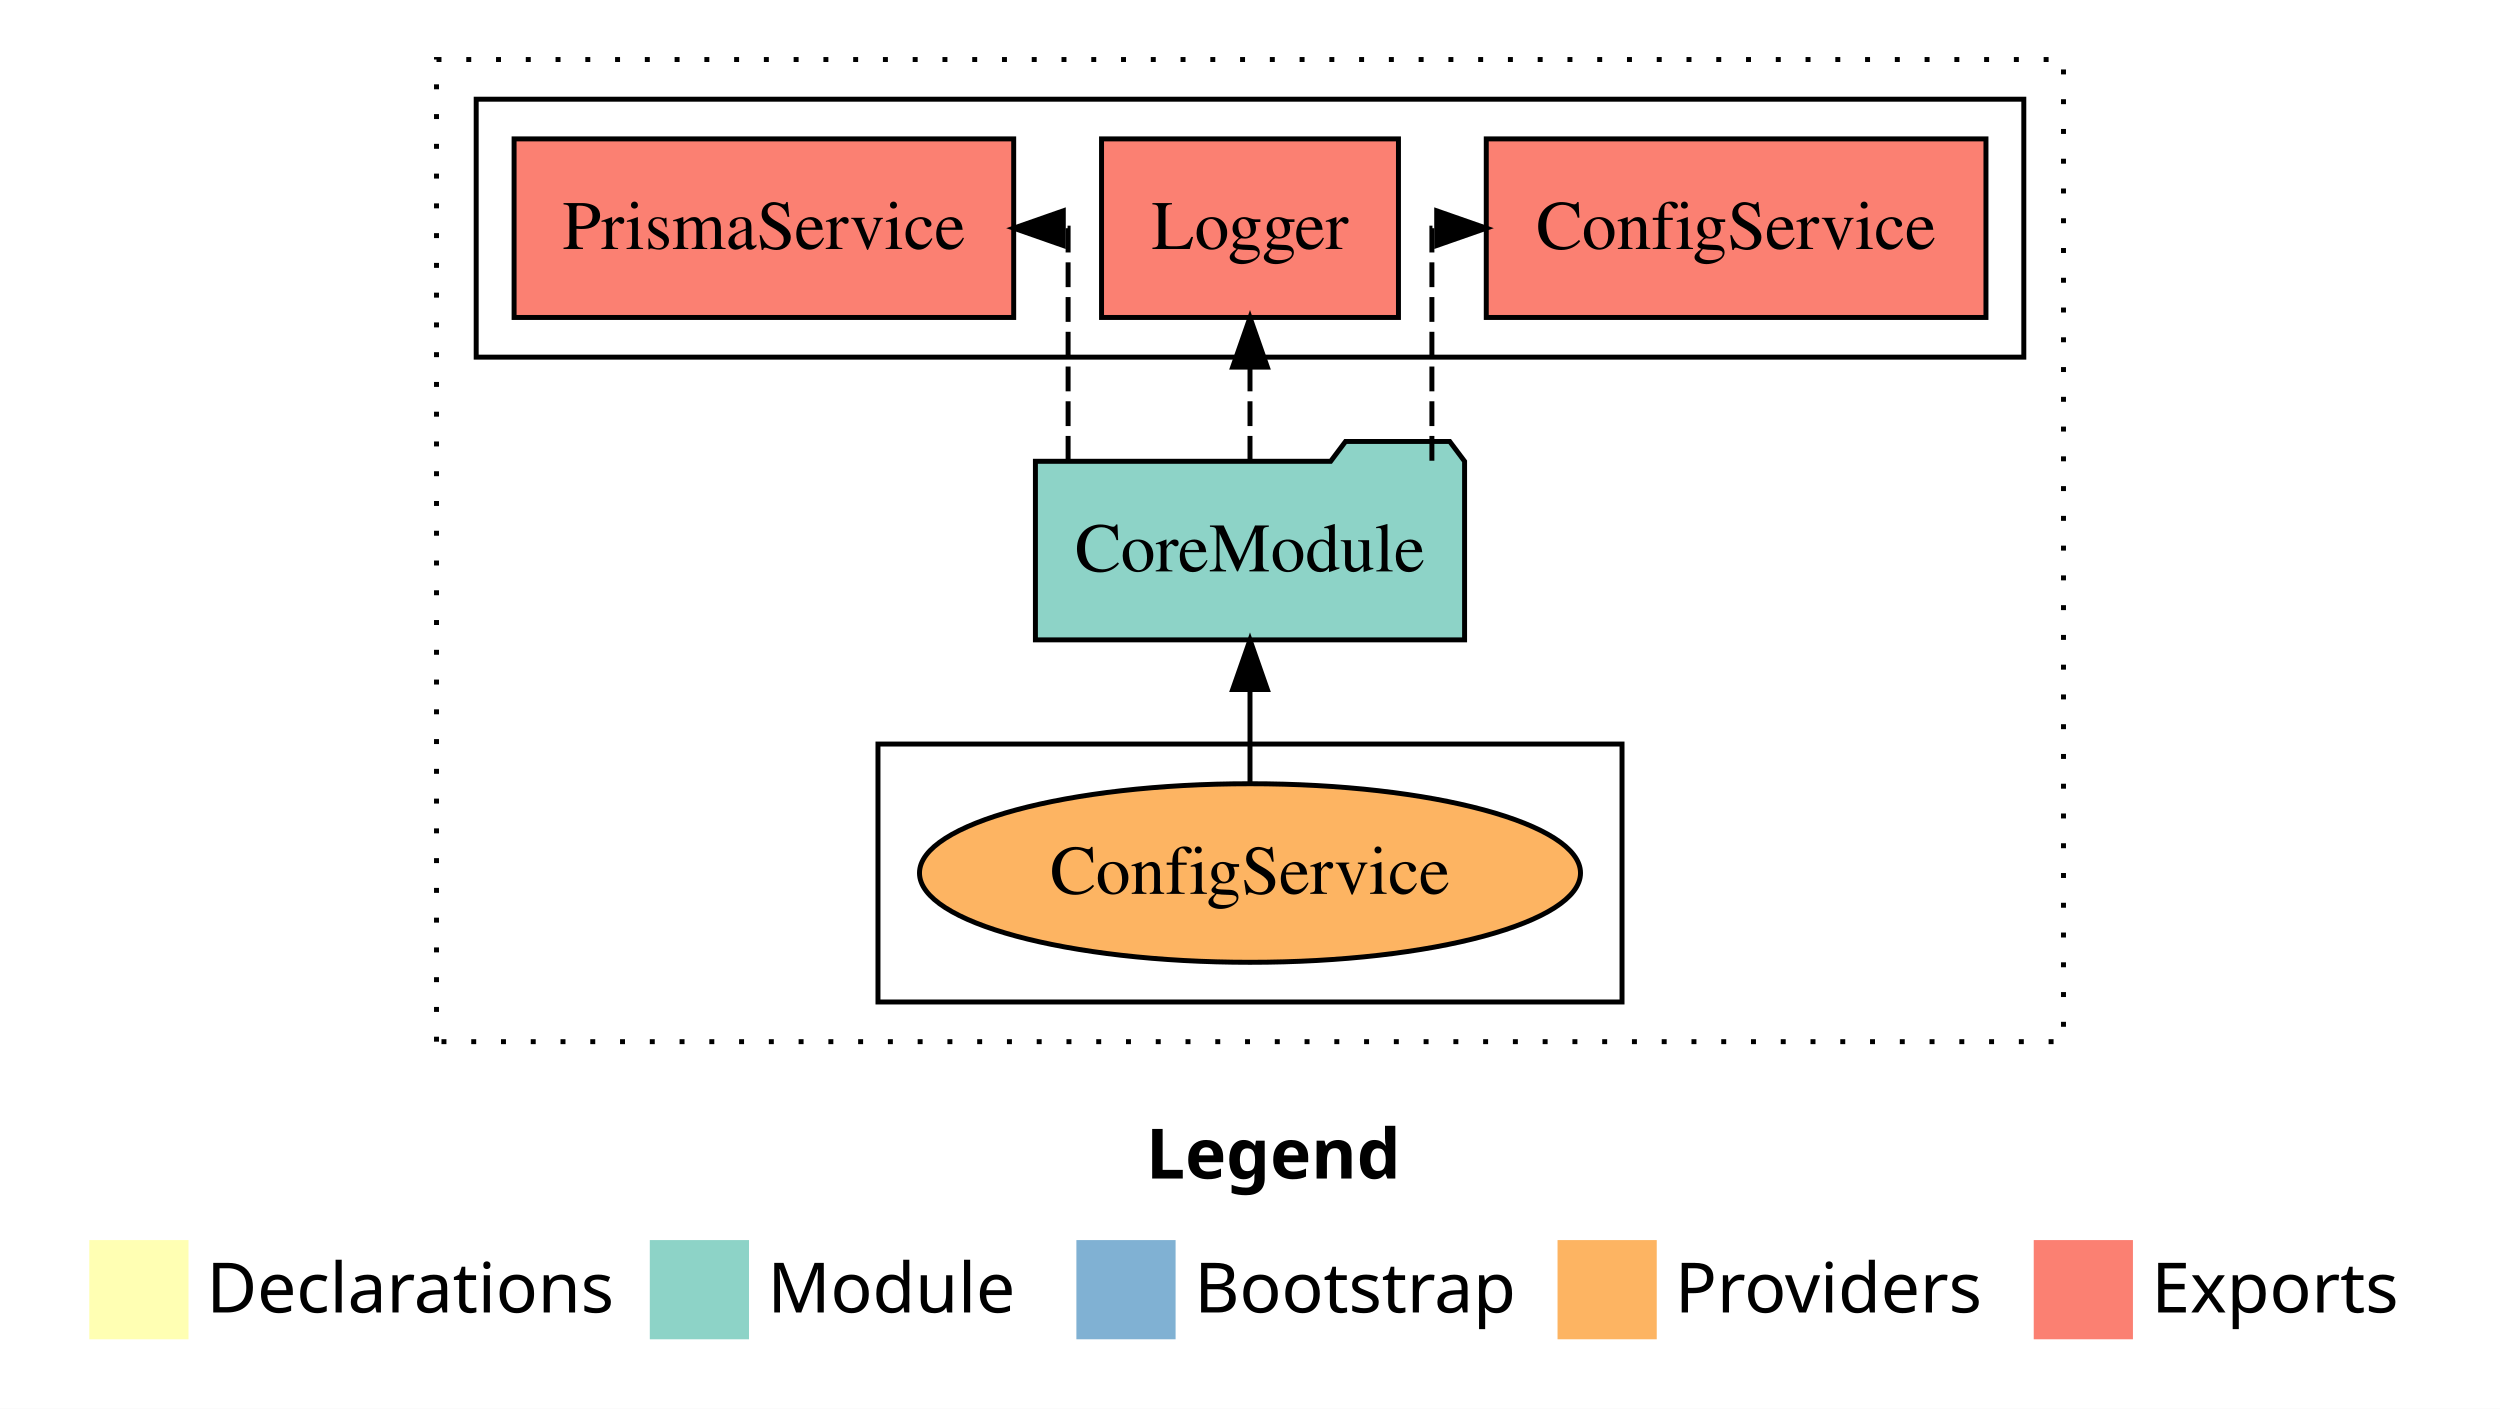
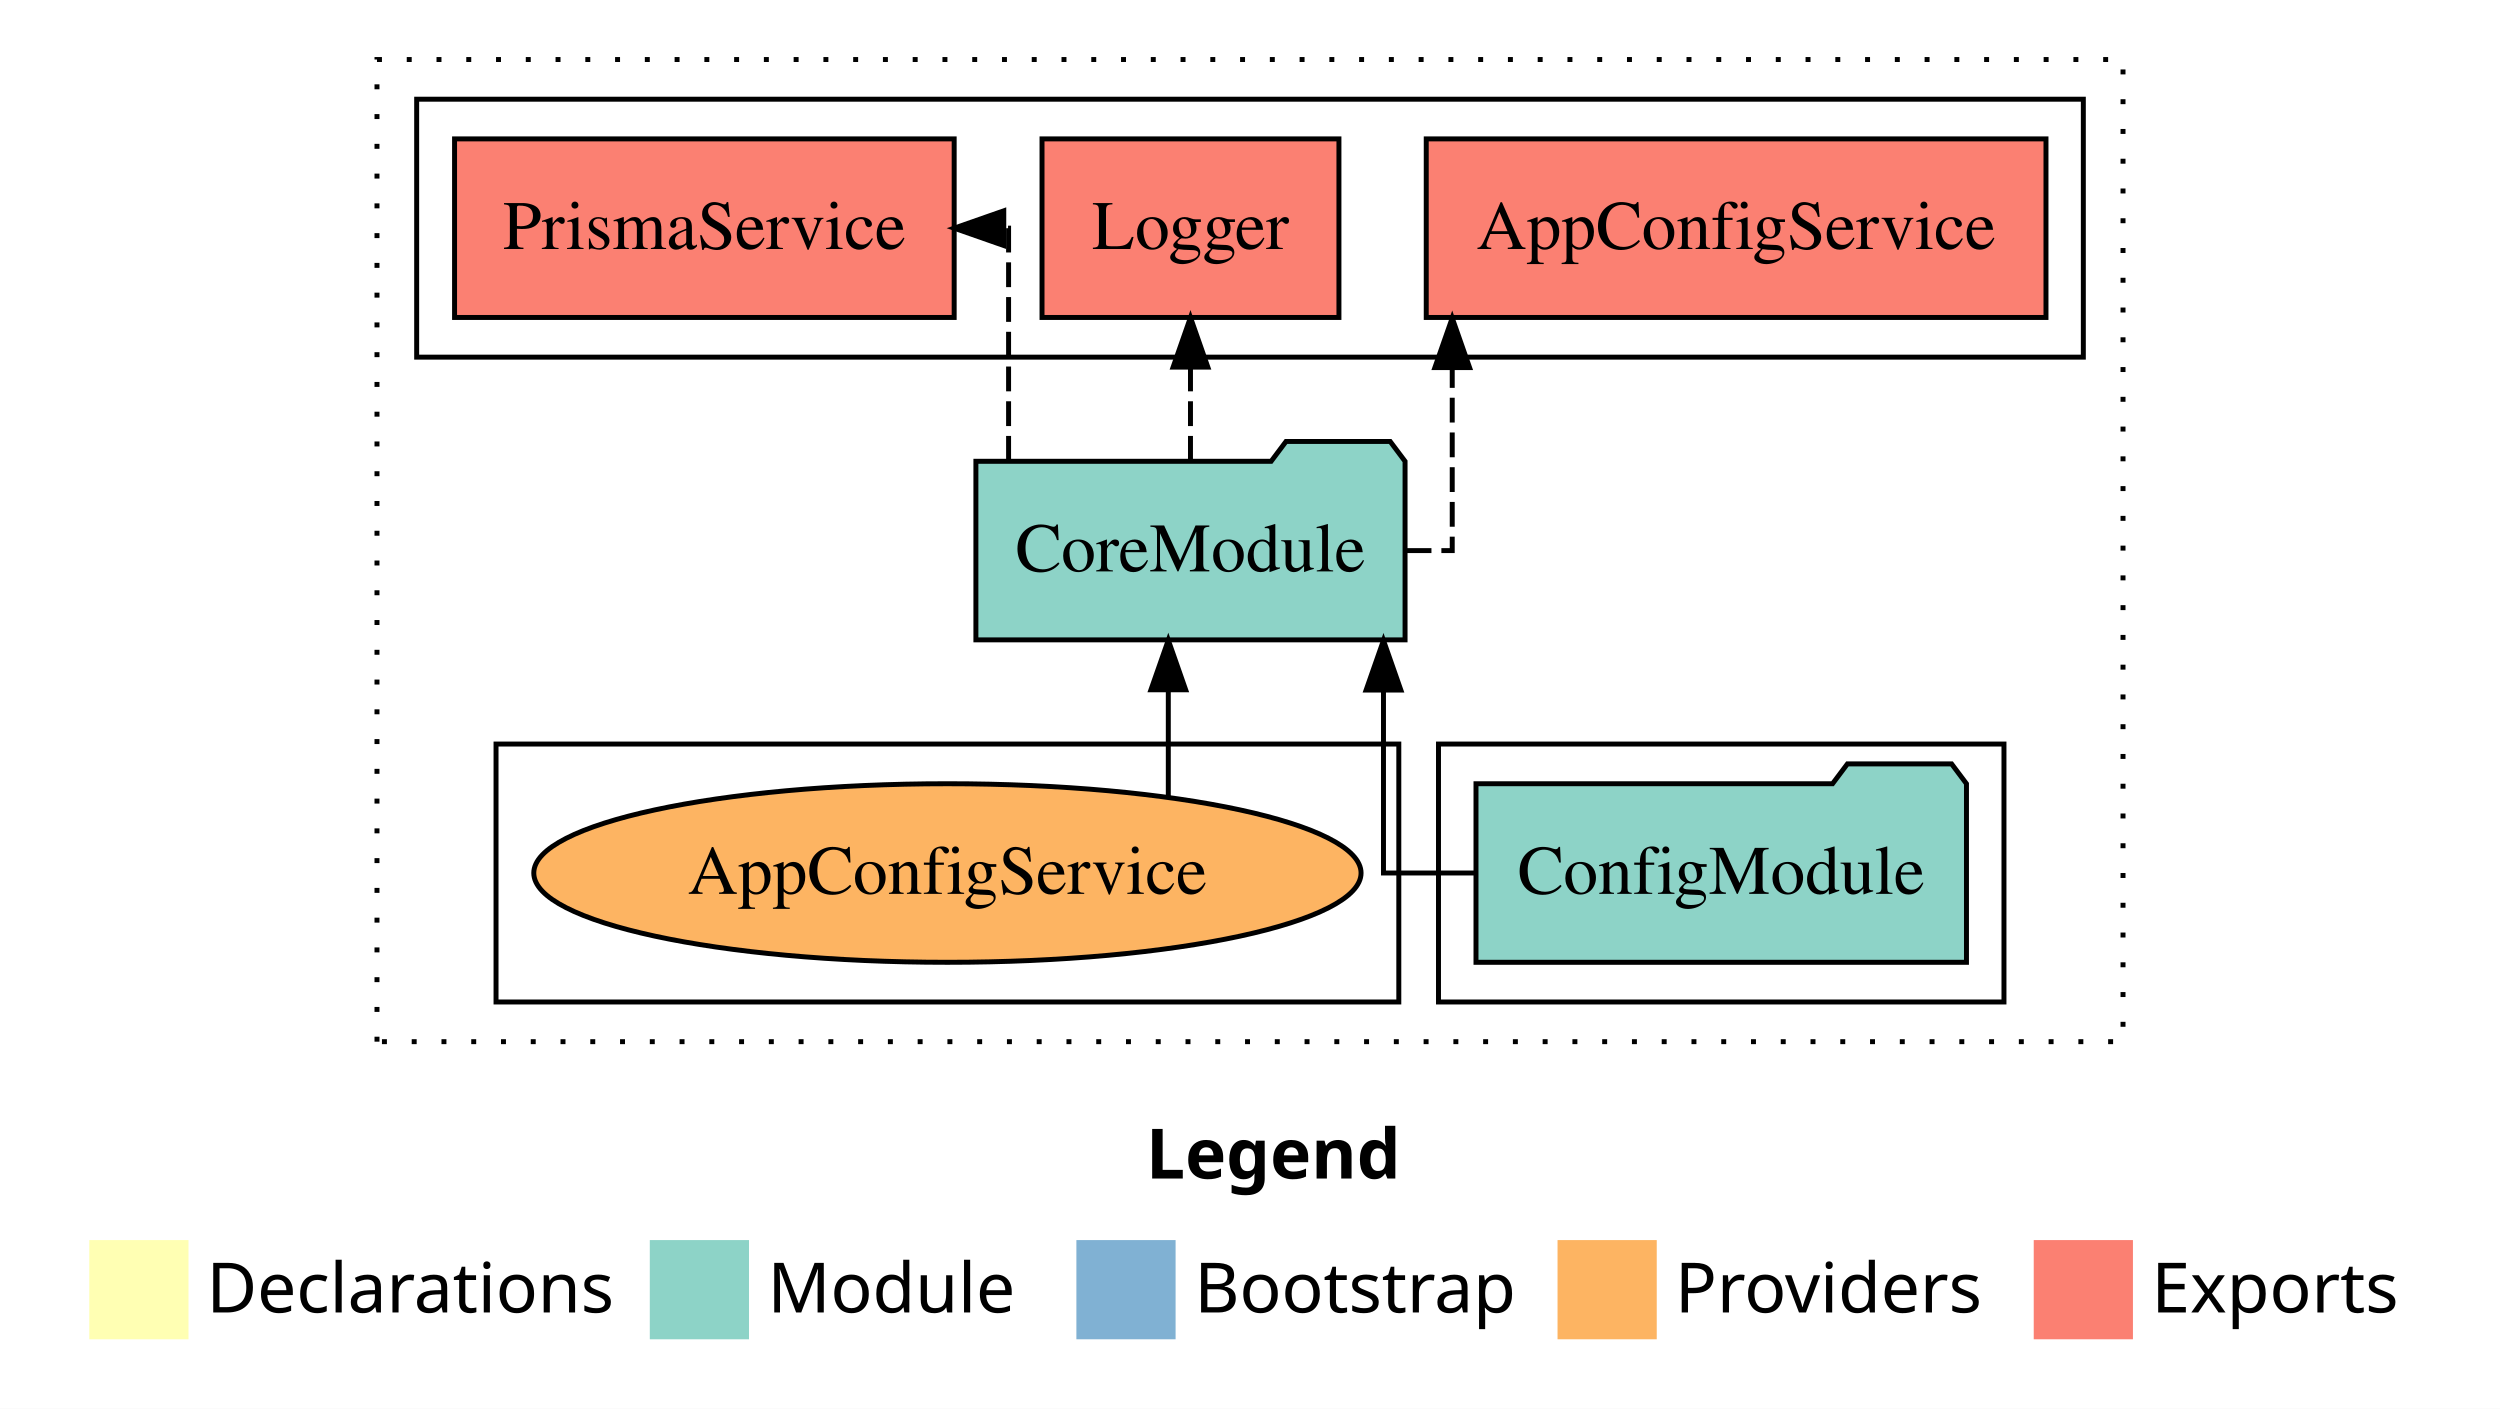
<svg xmlns="http://www.w3.org/2000/svg" width="504pt" height="284pt" viewBox="0.00 0.00 504.00 284.00">
  <g id="graph0" class="graph" transform="scale(1 1) rotate(0) translate(4 280)">
    <polygon fill="white" stroke="transparent" points="-4,4 -4,-280 500,-280 500,4 -4,4" />
    <text text-anchor="start" x="227.01" y="-42.4" font-family="Times-12" font-weight="bold" font-size="14.00">Legend</text>
    <polygon fill="#ffffb3" stroke="transparent" points="14,-10 14,-30 34,-30 34,-10 14,-10" />
    <text text-anchor="start" x="37.63" y="-15.4" font-family="Times-12" font-size="14.00">  Declarations</text>
    <polygon fill="#8dd3c7" stroke="transparent" points="127,-10 127,-30 147,-30 147,-10 127,-10" />
    <text text-anchor="start" x="150.73" y="-15.4" font-family="Times-12" font-size="14.00">  Module</text>
    <polygon fill="#80b1d3" stroke="transparent" points="213,-10 213,-30 233,-30 233,-10 213,-10" />
    <text text-anchor="start" x="236.78" y="-15.4" font-family="Times-12" font-size="14.00">  Bootstrap</text>
    <polygon fill="#fdb462" stroke="transparent" points="310,-10 310,-30 330,-30 330,-10 310,-10" />
    <text text-anchor="start" x="333.67" y="-15.4" font-family="Times-12" font-size="14.00">  Providers</text>
    <polygon fill="#fb8072" stroke="transparent" points="406,-10 406,-30 426,-30 426,-10 406,-10" />
    <text text-anchor="start" x="429.73" y="-15.4" font-family="Times-12" font-size="14.00">  Exports</text>
    <g id="clust1" class="cluster">
-       <polygon fill="none" stroke="black" stroke-dasharray="1,5" points="84,-70 84,-268 412,-268 412,-70 84,-70" />
+       <polygon fill="none" stroke="black" stroke-dasharray="1,5" points="72,-70 72,-268 424,-268 424,-70 72,-70" />
+     </g>
+     <g id="clust4" class="cluster">
+       <polygon fill="none" stroke="black" points="80,-208 80,-260 416,-260 416,-208 80,-208" />
+     </g>
+     <g id="clust3" class="cluster">
+       <polygon fill="none" stroke="black" points="286,-78 286,-130 400,-130 400,-78 286,-78" />
    </g>
    <g id="clust6" class="cluster">
-       <polygon fill="none" stroke="black" points="173,-78 173,-130 323,-130 323,-78 173,-78" />
-     </g>
-     <g id="clust4" class="cluster">
-       <polygon fill="none" stroke="black" points="92,-208 92,-260 404,-260 404,-208 92,-208" />
+       <polygon fill="none" stroke="black" points="96,-78 96,-130 278,-130 278,-78 96,-78" />
    </g>
    <g id="node1" class="node">
-       <polygon fill="#fb8072" stroke="black" points="396.37,-252 295.63,-252 295.63,-216 396.37,-216 396.37,-252" />
-       <text text-anchor="middle" x="346" y="-229.8" font-family="Times,serif" font-size="14.00">ConfigService </text>
+       <polygon fill="#8dd3c7" stroke="black" points="392.44,-122 389.44,-126 368.44,-126 365.44,-122 293.56,-122 293.56,-86 392.44,-86 392.44,-122" />
+       <text text-anchor="middle" x="343" y="-99.8" font-family="Times,serif" font-size="14.00">ConfigModule</text>
    </g>
    <g id="node2" class="node">
-       <polygon fill="#fb8072" stroke="black" points="277.93,-252 218.07,-252 218.07,-216 277.93,-216 277.93,-252" />
-       <text text-anchor="middle" x="248" y="-229.8" font-family="Times,serif" font-size="14.00">Logger </text>
+       <polygon fill="#8dd3c7" stroke="black" points="279.26,-187 276.26,-191 255.26,-191 252.26,-187 192.74,-187 192.74,-151 279.26,-151 279.26,-187" />
+       <text text-anchor="middle" x="236" y="-164.8" font-family="Times,serif" font-size="14.00">CoreModule</text>
+     </g>
+     <g id="edge1" class="edge">
+       <path fill="none" stroke="black" d="M293.52,-104C282.96,-104 274.91,-104 274.91,-104 274.91,-104 274.91,-140.89 274.91,-140.89" />
+       <polygon fill="black" stroke="black" points="271.41,-140.89 274.91,-150.89 278.41,-140.89 271.41,-140.89" />
    </g>
    <g id="node3" class="node">
-       <polygon fill="#fb8072" stroke="black" points="200.36,-252 99.64,-252 99.64,-216 200.36,-216 200.36,-252" />
-       <text text-anchor="middle" x="150" y="-229.8" font-family="Times,serif" font-size="14.00">PrismaService </text>
+       <polygon fill="#fb8072" stroke="black" points="408.47,-252 283.53,-252 283.53,-216 408.47,-216 408.47,-252" />
+       <text text-anchor="middle" x="346" y="-229.8" font-family="Times,serif" font-size="14.00">AppConfigService </text>
+     </g>
+     <g id="edge2" class="edge">
+       <path fill="none" stroke="black" stroke-dasharray="5,2" d="M279.58,-169C285.05,-169 288.77,-169 288.77,-169 288.77,-169 288.77,-205.89 288.77,-205.89" />
+       <polygon fill="black" stroke="black" points="285.27,-205.89 288.77,-215.89 292.27,-205.89 285.27,-205.89" />
    </g>
    <g id="node4" class="node">
-       <polygon fill="#8dd3c7" stroke="black" points="291.26,-187 288.26,-191 267.26,-191 264.26,-187 204.74,-187 204.74,-151 291.26,-151 291.26,-187" />
-       <text text-anchor="middle" x="248" y="-164.8" font-family="Times,serif" font-size="14.00">CoreModule</text>
-     </g>
-     <g id="edge1" class="edge">
-       <path fill="none" stroke="black" stroke-dasharray="5,2" d="M284.67,-187.11C284.67,-206.34 284.67,-234 284.67,-234 284.67,-234 285.77,-234 285.77,-234" />
-       <polygon fill="black" stroke="black" points="285.64,-237.5 295.64,-234 285.64,-230.5 285.64,-237.5" />
-     </g>
-     <g id="edge2" class="edge">
-       <path fill="none" stroke="black" stroke-dasharray="5,2" d="M248,-187.11C248,-187.11 248,-205.99 248,-205.99" />
-       <polygon fill="black" stroke="black" points="244.5,-205.99 248,-215.99 251.5,-205.99 244.5,-205.99" />
+       <polygon fill="#fb8072" stroke="black" points="265.93,-252 206.07,-252 206.07,-216 265.93,-216 265.93,-252" />
+       <text text-anchor="middle" x="236" y="-229.8" font-family="Times,serif" font-size="14.00">Logger </text>
    </g>
    <g id="edge3" class="edge">
-       <path fill="none" stroke="black" stroke-dasharray="5,2" d="M211.33,-187.11C211.33,-206.34 211.33,-234 211.33,-234 211.33,-234 210.23,-234 210.23,-234" />
-       <polygon fill="black" stroke="black" points="210.36,-230.5 200.36,-234 210.36,-237.5 210.36,-230.5" />
+       <path fill="none" stroke="black" stroke-dasharray="5,2" d="M236,-187.11C236,-187.11 236,-205.99 236,-205.99" />
+       <polygon fill="black" stroke="black" points="232.5,-205.99 236,-215.99 239.5,-205.99 232.5,-205.99" />
    </g>
    <g id="node5" class="node">
-       <ellipse fill="#fdb462" stroke="black" cx="248" cy="-104" rx="66.63" ry="18" />
-       <text text-anchor="middle" x="248" y="-99.8" font-family="Times,serif" font-size="14.00">ConfigService</text>
+       <polygon fill="#fb8072" stroke="black" points="188.36,-252 87.64,-252 87.64,-216 188.36,-216 188.36,-252" />
+       <text text-anchor="middle" x="138" y="-229.8" font-family="Times,serif" font-size="14.00">PrismaService </text>
    </g>
    <g id="edge4" class="edge">
-       <path fill="none" stroke="black" d="M248,-122.11C248,-122.11 248,-140.99 248,-140.99" />
-       <polygon fill="black" stroke="black" points="244.5,-140.99 248,-150.99 251.5,-140.99 244.5,-140.99" />
+       <path fill="none" stroke="black" stroke-dasharray="5,2" d="M199.33,-187.11C199.33,-206.34 199.33,-234 199.33,-234 199.33,-234 198.23,-234 198.23,-234" />
+       <polygon fill="black" stroke="black" points="198.36,-230.5 188.36,-234 198.36,-237.5 198.36,-230.5" />
+     </g>
+     <g id="node6" class="node">
+       <ellipse fill="#fdb462" stroke="black" cx="187" cy="-104" rx="83.39" ry="18" />
+       <text text-anchor="middle" x="187" y="-99.8" font-family="Times,serif" font-size="14.00">AppConfigService</text>
+     </g>
+     <g id="edge5" class="edge">
+       <path fill="none" stroke="black" d="M231.53,-119.4C231.53,-119.4 231.53,-140.94 231.53,-140.94" />
+       <polygon fill="black" stroke="black" points="228.03,-140.94 231.53,-150.94 235.03,-140.94 228.03,-140.94" />
    </g>
  </g>
</svg>
